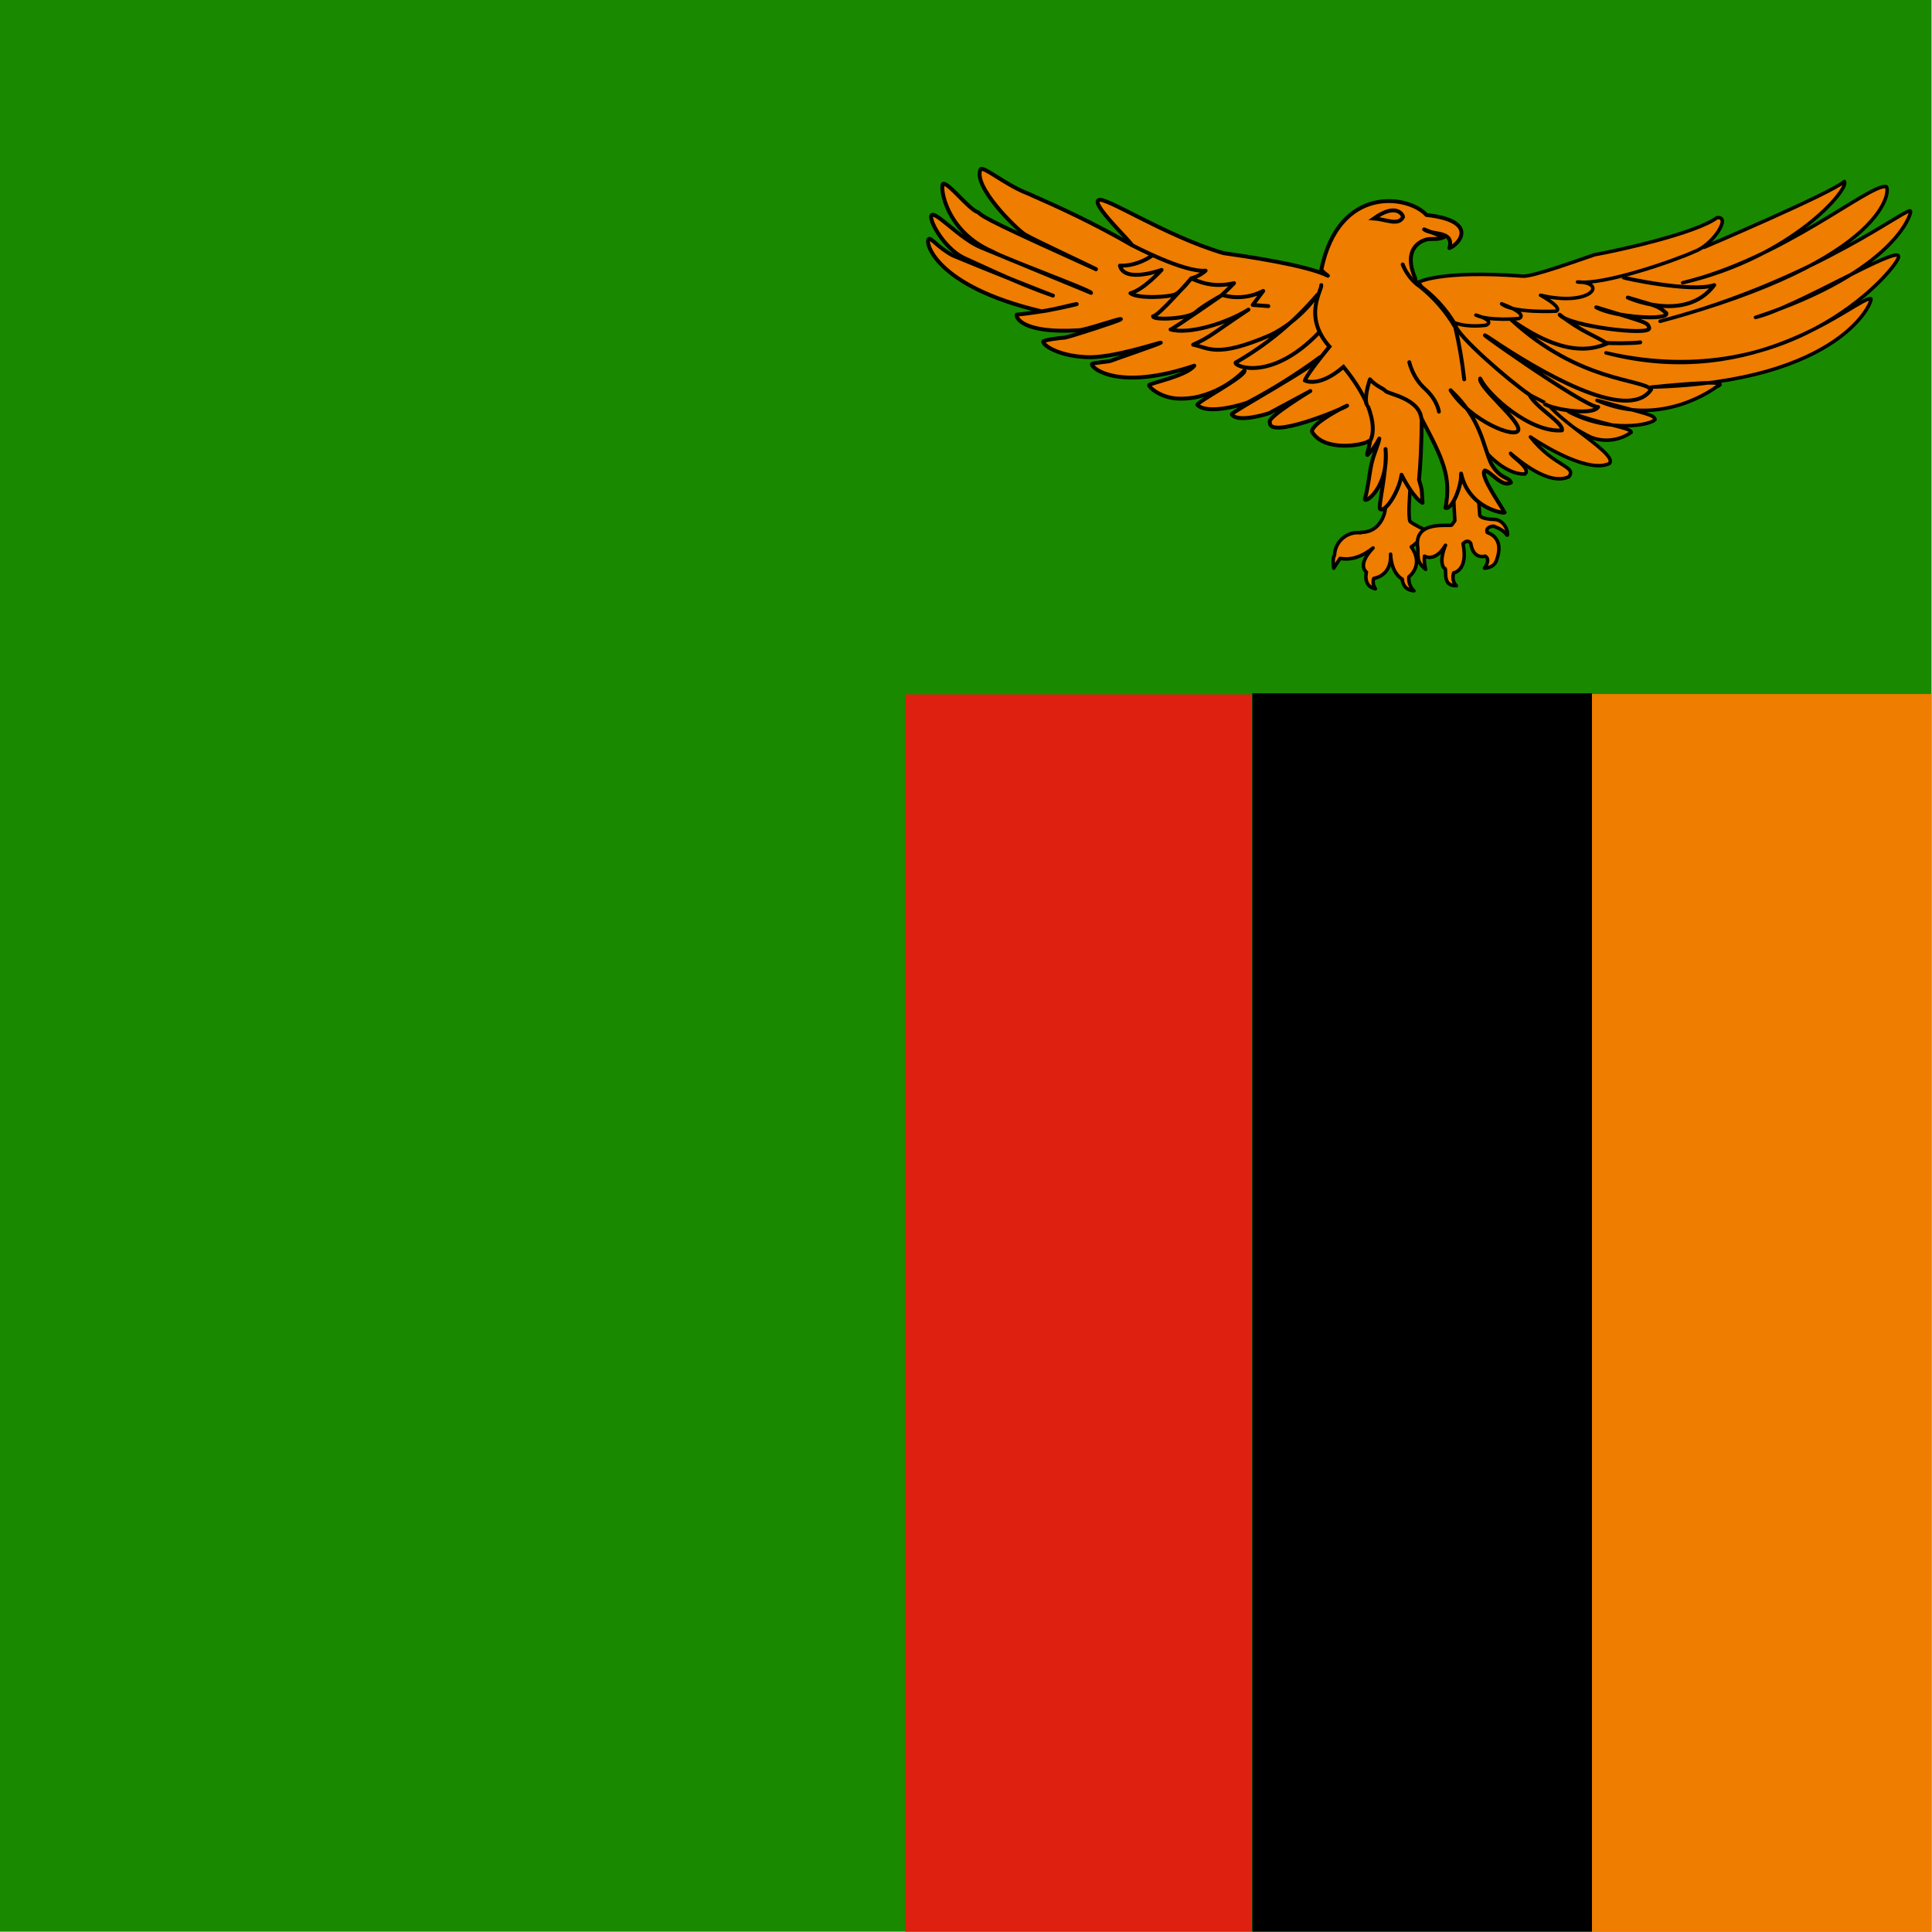
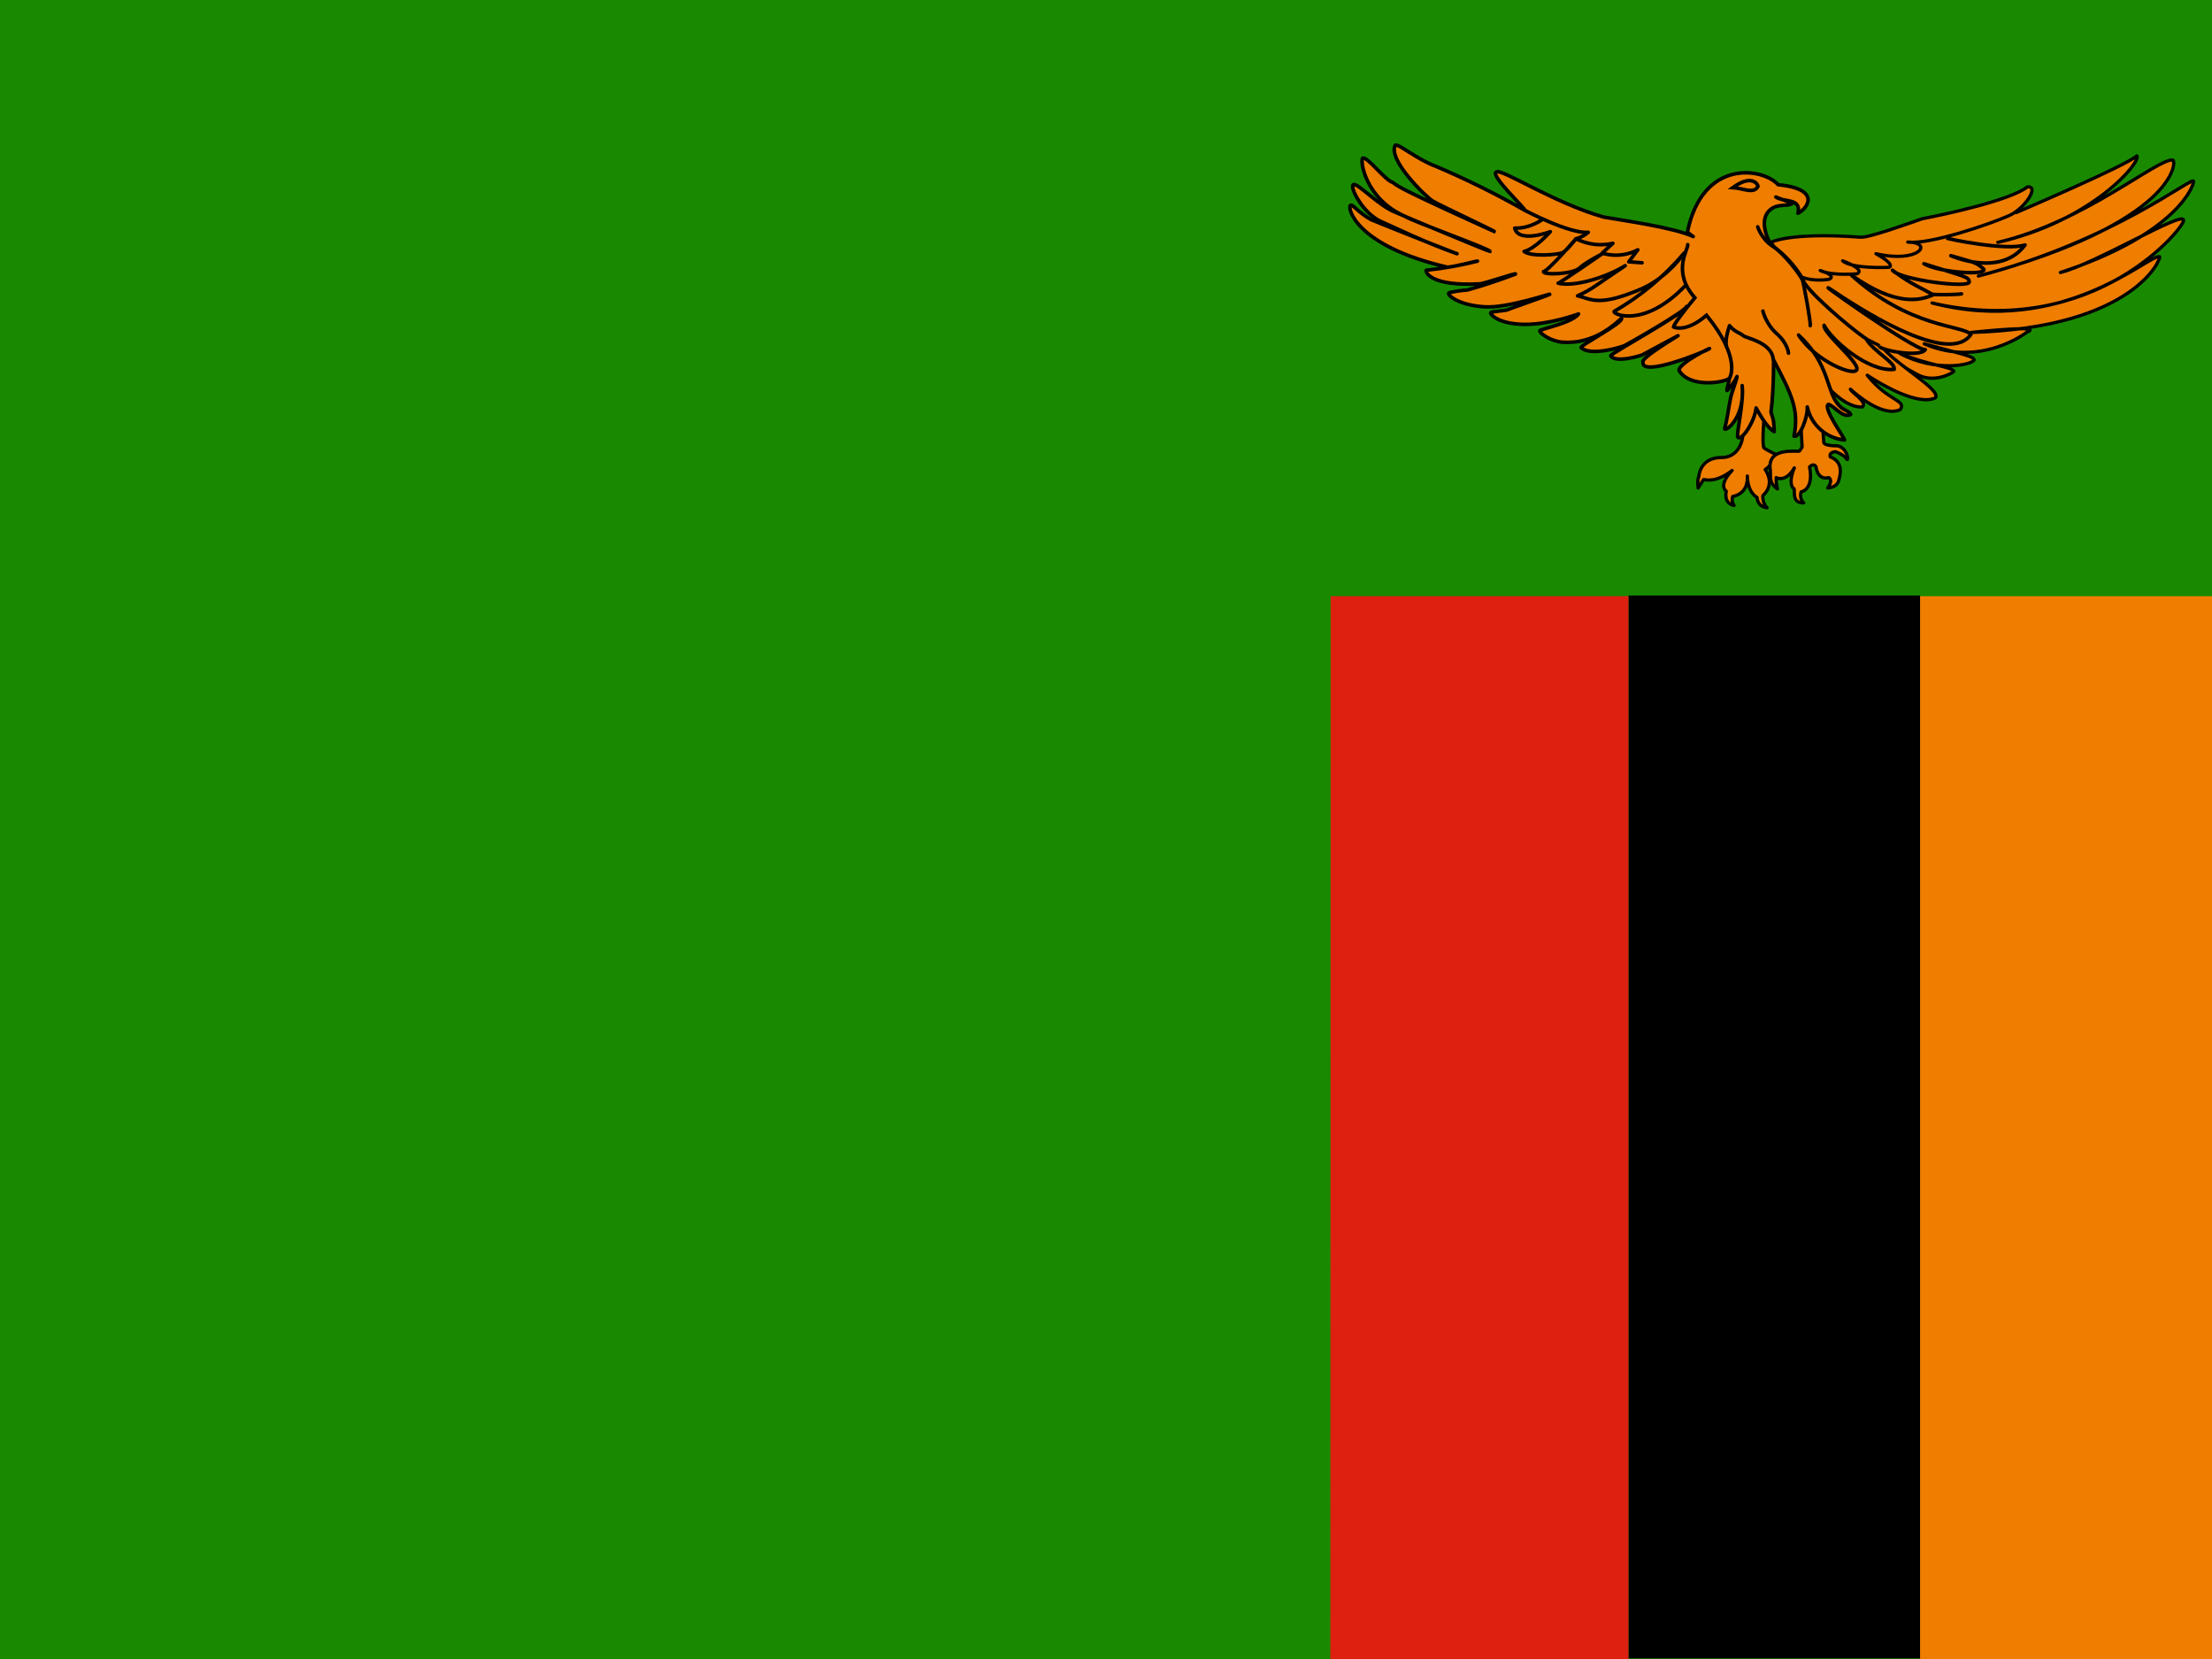
- <svg xmlns="http://www.w3.org/2000/svg" id="flag-icons-zm" viewBox="0 0 512 512">
+ <svg xmlns="http://www.w3.org/2000/svg" id="flag-icons-zm" viewBox="0 0 640 480">
  <defs>
    <clipPath id="zm-a">
-       <path fill-opacity=".7" d="M248 0h496v496H248z" />
+       <path fill-opacity=".7" d="M-170.7 0H512v512h-682.7z" />
    </clipPath>
  </defs>
-   <g fill-rule="evenodd" clip-path="url(#zm-a)" transform="translate(-256)scale(1.0321)">
-     <path fill="#198a00" d="M0 0h744v496H0z" />
-     <path fill="#ef7d00" d="M656.8 178.2H744V496h-87.3z" />
-     <path fill="#000001" d="M569.6 178h87.2v318h-87.2z" />
-     <path fill="#de2010" d="M480.5 178.3h89V496h-89z" />
+   <g fill-rule="evenodd" clip-path="url(#zm-a)" transform="translate(160)scale(.9375)">
+     <path fill="#198a00" d="M-256 0h768v512h-768z" />
+     <path fill="#ef7d00" d="M421.9 184H512v328h-90.1z" />
+     <path fill="#000001" d="M331.9 183.8h90v328h-90z" />
+     <path fill="#de2010" d="M240 184h91.9v328h-92z" />
    <g fill="#ef7d00" stroke="#000">
-       <path stroke-linejoin="round" stroke-width=".9" d="M685.6 63.5s32.9-14 36-16.9c1.5 1.7-13.1 19.4-41.5 26 25.8-6.2 47.8-25.3 52.2-24.7 1.3.3 1 18.7-58 34.6 40.8-10.7 64.6-30.4 64.3-28.2.3.4-4 15.5-39.8 27.2 10-2.3 37-18.8 36.7-15.6.9 1.3-26.2 36-75.1 24.7 39 10.2 64.4-14.3 68-13.9.8.2-7.2 21.4-56.4 22.7 23.6-2.4 16.8-.1 16.8-.1s-14 10.9-30.7 3.5c13.2 3.6 14.6 3.7 14.9 4.9-.9 1.4-11.7 3.6-22.2-2 8.4 3.4 16 4 16.1 5.3a11 11 0 0 1-10.3 1.3c-4.7-2.1-48.8-29.2-48.8-29.2l75-20.6zm-88.2 73.3a6 6 0 0 0-6.7 5.8s-.6.5-.2 3.3l1.6-2.5c.7 0 3.8 1 8.5-2.7-4.3 4.5-1.7 6.2-1.7 6.2s-1 3.6 2.3 4.3c-1-1.5-.4-2.7-.4-2.7s4.6-.5 4.3-6.2c.2 5.1 3 6.4 3 6.4s0 2.8 3 3c-1.6-1.4-1.3-3.6-1.3-3.6s4-2.9.6-7.7c2-1.1 3.7-4.3 3.7-4.3s-2.8-1.2-4-2.2c-.6-1.2 0-8.2 0-8.2l-1.7-9-4.7 14c.2-2 .3 6-6.3 6z" />
-       <path stroke-linejoin="round" stroke-width=".9" d="M630 116.5c.1.2 5 5.5 9.6 5.2 1.7-1.4-3.7-4.6-3.7-5.3 2 1.7 9.9 8.5 15 6 2-2.8-3.7-2.4-9.9-10.2 4.3 2.9 15.2 9.3 20.3 6.8 2.1-2.3-11.3-9.6-15.8-15.2l-11.6-6-15.8 13z" />
-       <path stroke-linecap="round" stroke-linejoin="round" stroke-width=".9" d="M612.2 72.5s5.4-3.2 26.8-1.6c2.3.3 14.6-4.2 18.5-5.5 6.2-1.1 26-5.5 31.4-9.5 3.8-.5-1 7-5.8 8.7-5 2.3-23.4 8.7-30 7.8 7.9.1 3.5 6.5-9.5 3.4 6.2 3.5 4 4.1 4 4.1s-11 .6-14-1.9c7.4 2.8 4.4 3.8 4.4 3.8s-7.6.7-11-.9c5.3 1.6 2.6 2.6 2.6 2.6s-4.4.7-8-.6-9.1-10.4-9.4-10.4" />
-       <path stroke-linejoin="round" stroke-width=".9" d="m620.8 119.5.8 14.2-.8 1.1c-.4.5-10-1.5-8.7 6 0 3 0 3.7 2 5.4-.5-2-.3-3.4-.3-3.4s2.7 1.7 5.4-2.8c-1.8 4.4-.5 6-.1 6 .4.9-.7 4.5 2.9 4.4-1.4-1.3-.7-3.3-.7-3.3s3.8-.6 2.4-7.5c1.4-1.4 2 0 2 0s.4 4 3.7 3.2c1.5.9-.2 3.1-.2 3.1s2.4 0 3.1-2 1.6-5.7-2.4-7.2c-.5-1.5 1.6-1.6 1.6-1.6s2.5.8 3.3 2.1.4-3.3-2.7-3.8c-3.9-.1-4.1-1-4.1-1.1l-1-13.2z" />
-       <path stroke-linecap="round" stroke-linejoin="round" d="M634.3 131.6c0-.7-6.6-9.6-5-10.8 1.7.4 4.5 4.5 6.7 3.1-.6-1.6-2.6-.7-5-4.7-2.2-4.6-2.5-11.5-10.5-19 5.2 8 16.9 12.6 17.4 10.2s-10.3-11-9.8-13.2c2.1 4.4 13 14 21 13.3.5-1.9-6.6-5.7-8.4-9.2-5-3.4-18.7-15.2-19-17.9a32 32 0 0 0-9.5-10.3q-.8-1-.8-1.7c-3.1-7.2 1-9.6 3.4-10 2-.1 2.5.1 4-.5l-5.1-2c2.2 1.6 7.8.2 6.5 4.8 2.5-.9 7.7-7-5.9-8.5-4.4-5-22.5-8-27 14.1.3.3.5.6 1.7 1.5-5.8-2.8-21.2-5-26.8-5.8-15-4.4-30.6-14.8-32.1-13.6-2 1 9 11.3 8.5 11.5-9.7-5.6-18.4-9.6-26.6-13.2-5.8-2.2-11.5-7.2-12.2-6.2-2 4.4 9.3 15.4 11.4 16.7s18.7 9 18.4 9c-25-11.3-29.2-13.4-30.4-14.7-2.2-.5-7.6-7.7-9-7.3-.9.8.7 12.3 12.7 17.4 2 1.4 25.5 10 25.3 10.6l-28.1-11.6c-5.2-2-11.6-9.2-12.8-8.4-1.1.8 3 8.5 8.2 11 2.8 1.2 13.3 6.4 22.9 9.7.6.3-17.1-6.7-25.7-10.3-3.8-2-5.7-4.8-6.2-4.2-1 .6 1.4 12 28.8 18.5.7.3 9.6-2.1 9.2-1.8a112 112 0 0 1-15.4 2.7c-.3.8 1.7 4.9 15.9 4 1.8 0 11.6-3.5 10.8-2.8-.4.4-13.4 4.6-14.4 4.7-.8 0-5.4.6-5.5 1-.2.7 3.3 3.6 11 4 6.7.4 19.4-4 19.2-3.7-.3.3-12.3 4.4-12.7 4.6-.4.3-4.8.5-5 .9-.3.8 6.4 7.1 26.3.4-2 2.7-11.6 4.5-11.6 5s2.1 2.5 5.5 3.2c1.7.4 4 .3 6 0a25 25 0 0 0 13-7c.5 1.5-12.7 8.3-12.1 8.9 2.9 2.7 12.4-.4 13-.7A148 148 0 0 0 587 91.7c.3 1.5-23 14.2-22.7 14.7 1.5 2.3 9.5-.2 9.8-.4l10.4-5.6c.3-.2-11.4 6.9-10.4 8-.5 4.5 18.3-3.2 19.8-4.2.7-.5-9 4.3-9 6.6 3 5.3 13.2 3.6 14.7 2.4.8-.5-1 4-.4 3.6a17 17 0 0 0 3-4.2c-.2 1.5-1.4 3.8-2 6.5s-.8 5.8-1.7 9c-.2 1.4 6.2-2.8 5.3-12.8.5 5.2-2 15-1.4 15.4 1.4 1 5-4.8 5.5-8.8 1 2 3.4 6.2 5.4 7.2-.2-3 0-3-.9-5.9q.6-6.2.7-15.6c5.5 10.4 7.6 14.8 6.1 22.8 1.6.7 4.2-5.6 4-8.8 2 9 11 10.3 11.2 10z" />
-       <path stroke-linecap="round" stroke-linejoin="round" d="M543.9 65.6s-3.7 2.8-8.3 2.6c1.1 4.6 10.7 1.1 10.7 1.1s-4.6 5.1-8 6c2 1.5 10.3 1 11.7.2s3.9-4 3.9-4-8.5 9.8-9.8 9.7c-.1 1.1 9 .7 10.9-1s6.6-4.3 6.6-4.3-12.5 8.7-13 8.7c4.6 1.3 14-1.4 20-5.1-8.9 5.9-9.7 7-14.2 9 4 .8 6 3.5 19.7-2.4 7.8-3.7 12.2-10.4 12.2-10.4a79 79 0 0 1-21 17.4c-.4 1 9.1 5 21.3-7.6" />
-       <path stroke-linecap="round" d="M609.9 93s.8 3.9 4 6.8c3.3 3 3.6 5.9 3.6 5.9m-9.3-37.8s1.2 3.5 4.5 5.7a38 38 0 0 1 9 10.4 114 114 0 0 1 2.3 13.4m-36.7-24.2c.2 1.4-4.8 8 2.1 15.8-6.3 7.7-6.3 8.7-6.3 8.7s3.5 2 9.9-3.5c10.4 12.8 7 18.7 7 18.7" />
-       <path stroke-linecap="round" stroke-linejoin="round" d="M599 103.9s-.9-1.4.8-6.5c1.6 1.8 3.3 2.2 4 3s8.7 1.9 9.2 7.1" />
-       <path d="M608.3 55.7c0-.4-1.6-3.8-7.5.4 3.2.2 6.3 2 7.5-.4z" />
-       <path stroke-linejoin="round" d="M664.7 71.2c.3.2 17.7 4 23.5 2-7.4 9.9-22.2 3.2-22.2 3.2 7.3 2.2 7.6 2 9.9 4 .7 2-13.3 1.1-18-1.5 13 4 13.2 3.8 13.6 5.3.6 2.2-21-.5-23-3.4 5.8 4.5 9 5.3 12.2 7.4-4 1.7-11.2 3.4-24.5-6 17.5 16 33.3 15 35.8 17.8-6.1 9-29.7-5.3-40.6-12.6-10.8-7.2 23.8 17.5 27 17.1-1.6 2.5-13 .3-13.8-.9" />
-       <path stroke-linecap="round" d="M669.2 87.9c-2 .3-8 .3-9 .1" />
-       <path stroke-linecap="round" stroke-linejoin="round" d="M538.8 63s13.2 7 18.8 6.5c-1.5 1.4-3.7 2-3.7 2 1.4.5 5.2 2.6 11 1.2-1.3 1.4-3.1 3-3.1 3s5 1.9 10.6-1l-2.7 3.6 4 .3" />
+       <path stroke-linejoin="round" d="M451.6 65.6s34-14.5 37.2-17.5c1.5 1.8-13.6 20-42.9 26.7 26.6-6.2 49.3-26 54-25.4 1.3.3 1 19.3-60 35.8 42.2-11 66.7-31.4 66.4-29.2.3.5-4.2 16-41.1 28.1 10.3-2.4 38.3-19.4 38-16.1.9 1.3-27 37.2-77.6 25.5 40.4 10.5 66.5-14.8 70.2-14.3.8.1-7.4 22-58.2 23.4 24.3-2.5 17.3-.1 17.3-.1s-14.3 11.2-31.7 3.6c13.6 3.7 15.1 3.9 15.4 5-.9 1.6-12 3.8-22.9-2 8.7 3.6 16.5 4.2 16.6 5.5-.1.4-5.6 3.6-10.6 1.3s-50.3-30.1-50.3-30.1l77.4-21.3 2.8 1zm-91 75.6c-6.8 0-7 6-7 6s-.5.5-.2 3.4l1.7-2.6c.8.1 3.9 1 8.8-2.8-4.5 4.7-1.8 6.4-1.8 6.4s-1 3.7 2.4 4.4c-1-1.5-.4-2.8-.4-2.8s4.8-.5 4.5-6.3c.1 5.3 3 6.6 3 6.6s0 2.9 3.1 3.2c-1.6-1.5-1.3-3.8-1.3-3.8s4-3 .7-8c2-1.2 3.7-4.5 3.7-4.5s-2.8-1.2-4.1-2.2c-.6-1.3 0-8.5 0-8.5l-1.8-9.3-4.8 14.5c.2-2 .3 6.3-6.5 6.3z" />
+       <path stroke-linejoin="round" d="M394.2 120.3c.2.1 5.1 5.6 9.9 5.3 1.8-1.5-3.7-4.7-3.7-5.5 2 1.8 10.1 8.8 15.4 6.3 2-3-3.8-2.5-10.2-10.6 4.5 3 15.7 9.5 21 7 2.1-2.4-11.7-9.9-16.4-15.7l-12-6.1-16.2 13.3 12.3 6z" />
+       <path stroke-linecap="round" stroke-linejoin="round" d="M375.9 74.8s5.5-3.2 27.6-1.6c2.4.3 15-4.3 19.1-5.7 6.4-1.2 27-5.6 32.4-9.8 4-.5-1 7.1-6 9-5.2 2.3-24.1 8.9-30.9 8 8.1.1 3.6 6.7-9.8 3.6 6.4 3.6 4 4.2 4 4.2s-11.3.6-14.3-2c7.6 2.9 4.4 4 4.4 4s-7.7.7-11.3-1c5.5 1.7 2.7 2.7 2.7 2.7s-4.5.8-8.2-.6c-3.8-1.3-9.4-10.7-9.7-10.7z" />
+       <path stroke-linejoin="round" d="m384.7 123.4.8 14.6-.8 1.2c-.3.4-10.3-1.6-9 6 0 3.2 0 4 2.2 5.7-.5-2-.4-3.5-.4-3.5s2.9 1.7 5.6-3c-1.9 4.6-.6 6.3-.1 6.4.4.8-.8 4.5 3 4.4-1.5-1.4-.8-3.4-.8-3.4s4-.6 2.6-7.7c1.4-1.4 2 0 2 0s.4 4.2 3.9 3.3c1.5.9-.3 3.2-.3 3.2s2.5 0 3.3-2c.7-2.2 1.6-6-2.5-7.6-.5-1.5 1.6-1.6 1.6-1.6s2.6.9 3.4 2.2.5-3.4-2.8-4c-4 0-4.2-.9-4.2-1l-1-13.7z" />
+       <path stroke-linecap="round" stroke-linejoin="round" stroke-width="1.1" d="M398.6 135.8c0-.7-6.8-9.9-5-11 1.7.3 4.5 4.5 6.9 3.1-.7-1.6-2.8-.7-5.1-4.9-2.4-4.8-2.7-11.9-11-19.6 5.4 8.2 17.4 13 18 10.6s-10.7-11.4-10.1-13.6c2.2 4.4 13.4 14.4 21.6 13.6.6-2-6.7-5.8-8.6-9.4-5.3-3.6-19.4-15.7-19.6-18.5a33 33 0 0 0-9.9-10.6l-.8-1.7c-3.2-7.5 1-10 3.5-10.3 2-.3 2.6 0 4-.7l-5.1-2c2.3 1.7 8 .2 6.8 5 2.5-1 7.9-7.4-6.1-8.8-4.6-5.2-23.3-8.2-28 14.6.4.3.6.6 1.8 1.4-6-2.8-21.9-5-27.6-6-15.6-4.4-31.7-15.2-33.2-13.9-2 1 9.4 11.6 8.8 11.8a263 263 0 0 0-27.5-13.6c-6-2.2-11.9-7.4-12.5-6.4-2.2 4.5 9.5 15.9 11.7 17.2s19.3 9.3 19 9.4c-25.8-11.7-30-13.9-31.4-15.2-2.3-.5-7.8-8-9.3-7.5-.9.8.8 12.6 13.1 18 2 1.4 26.4 10.1 26.2 10.8 0 .2-28-11.5-29-12-5.4-2-12-9.4-13.2-8.6s3 8.8 8.4 11.3c2.9 1.2 13.8 6.6 23.6 10 .6.3-17.7-6.9-26.5-10.5-4-2.2-5.8-5-6.4-4.4-1 .6 1.4 12.4 29.7 19 .7.4 10-2.1 9.5-1.8a113 113 0 0 1-15.8 2.8c-.3.8 1.8 5 16.4 4.2 1.8-.1 12-3.7 11.1-3a174 174 0 0 1-14.8 4.9c-.9 0-5.6.6-5.8 1-.2.8 3.5 3.8 11.3 4.2 7 .4 20.2-4.2 20-3.9-.4.3-12.8 4.6-13.1 4.8-.5.3-5 .5-5.2.9-.4.9 6.6 7.4 27.1.4-2 2.8-12 4.7-12 5.2s2.2 2.5 5.7 3.3c1.7.4 4.1.3 6.3 0 4-.8 8-2.3 13.3-7.2.6 1.5-13.1 8.5-12.5 9.1 3 2.8 12.9-.3 13.5-.7.7-.3 19-10.7 19-12 .3 1.6-23.7 14.7-23.4 15.2 1.5 2.4 9.7-.1 10-.4l10.8-5.8c.3-.1-11.8 7-10.8 8.2-.5 4.7 19-3.2 20.5-4.2.7-.5-9.4 4.4-9.4 6.7 3.3 5.5 13.7 3.8 15.3 2.6.8-.6-1 4-.4 3.6a16 16 0 0 0 3-4.3c-.2 1.6-1.4 4-2 6.8s-.9 5.9-1.8 9.2c-.2 1.4 6.4-2.9 5.4-13.2.6 5.4-2 15.4-1.3 16 1.3 1 5.2-5 5.6-9.1 1.1 2 3.5 6.3 5.6 7.3-.2-3.1 0-3-1-6q.8-6.3.8-16.1c5.6 10.7 7.9 15.3 6.3 23.5 1.7.7 4.3-5.8 4.1-9a13 13 0 0 0 11.5 10.2" />
+       <path stroke-linecap="round" stroke-linejoin="round" stroke-width="1.1" d="M305.4 67.7s-3.9 2.9-8.6 2.7c1.2 4.8 11 1.1 11 1.1s-4.7 5.3-8.1 6.1c2 1.7 10.6 1.1 12 .3s4-4.2 4-4.2-8.8 10.2-10 10.1c-.3 1.2 9.1.8 11-1s7-4.4 7-4.4-13 9-13.5 9c4.8 1.2 14.5-1.6 20.7-5.4-9.2 6.1-10 7.2-14.7 9.3 4.2.9 6.3 3.7 20.3-2.4 8-3.8 12.6-10.8 12.6-10.8a82 82 0 0 1-21.6 18c-.5 1 9.4 5.2 21.9-7.9" />
+       <path stroke-linecap="round" stroke-width="1.1" d="M373.4 96s.9 4 4.3 7 3.6 6 3.6 6m-9.5-39s1.1 3.7 4.6 6c3.6 2.2 9 9.4 9.3 10.7.4 1.5 2.5 12.6 2.3 13.8m-37.8-25c.2 1.5-5 8.3 2.2 16.4-6.6 8-6.6 9-6.6 9s3.7 2 10.2-3.6c10.8 13.2 7.2 19.2 7.2 19.2" />
+       <path stroke-linecap="round" stroke-linejoin="round" stroke-width="1.1" d="M362.3 107.2s-1-1.4.8-6.7c1.6 2 3.4 2.3 4.1 3 .8.9 9 2 9.4 7.5" />
+       <path stroke-width="1.1" d="M371.9 57.5c0-.4-1.7-4-7.8.4 3.3.2 6.5 2.1 7.8-.4z" />
+       <path stroke-linejoin="round" stroke-width="1.1" d="M430.1 73.5c.3.2 18.2 4 24.2 2.1-7.6 10.2-22.9 3.3-22.9 3.3 7.5 2.2 7.8 2 10.2 4.2.8 2-13.8 1-18.5-1.7 13.3 4.2 13.6 4 14 5.5.6 2.3-21.8-.6-23.7-3.5 6 4.6 9.2 5.5 12.5 7.6-4 1.8-11.5 3.6-25.2-6.1 18 16.4 34.3 15.4 36.9 18.3-6.3 9.3-30.7-5.5-41.9-13s24.5 18.1 27.8 17.7c-1.6 2.5-13.4.3-14.2-1" />
+       <path stroke-linecap="round" stroke-width="1.1" d="M434.7 90.7c-2 .3-8.3.3-9.2.1" />
+       <path stroke-linecap="round" stroke-linejoin="round" stroke-width="1.1" d="M300.1 65s13.6 7.2 19.4 6.7a10 10 0 0 1-3.8 2c1.4.6 5.4 2.7 11.4 1.4l-3.3 3s5.2 2 11-1l-2.8 3.7 4.1.3" />
    </g>
  </g>
</svg>
